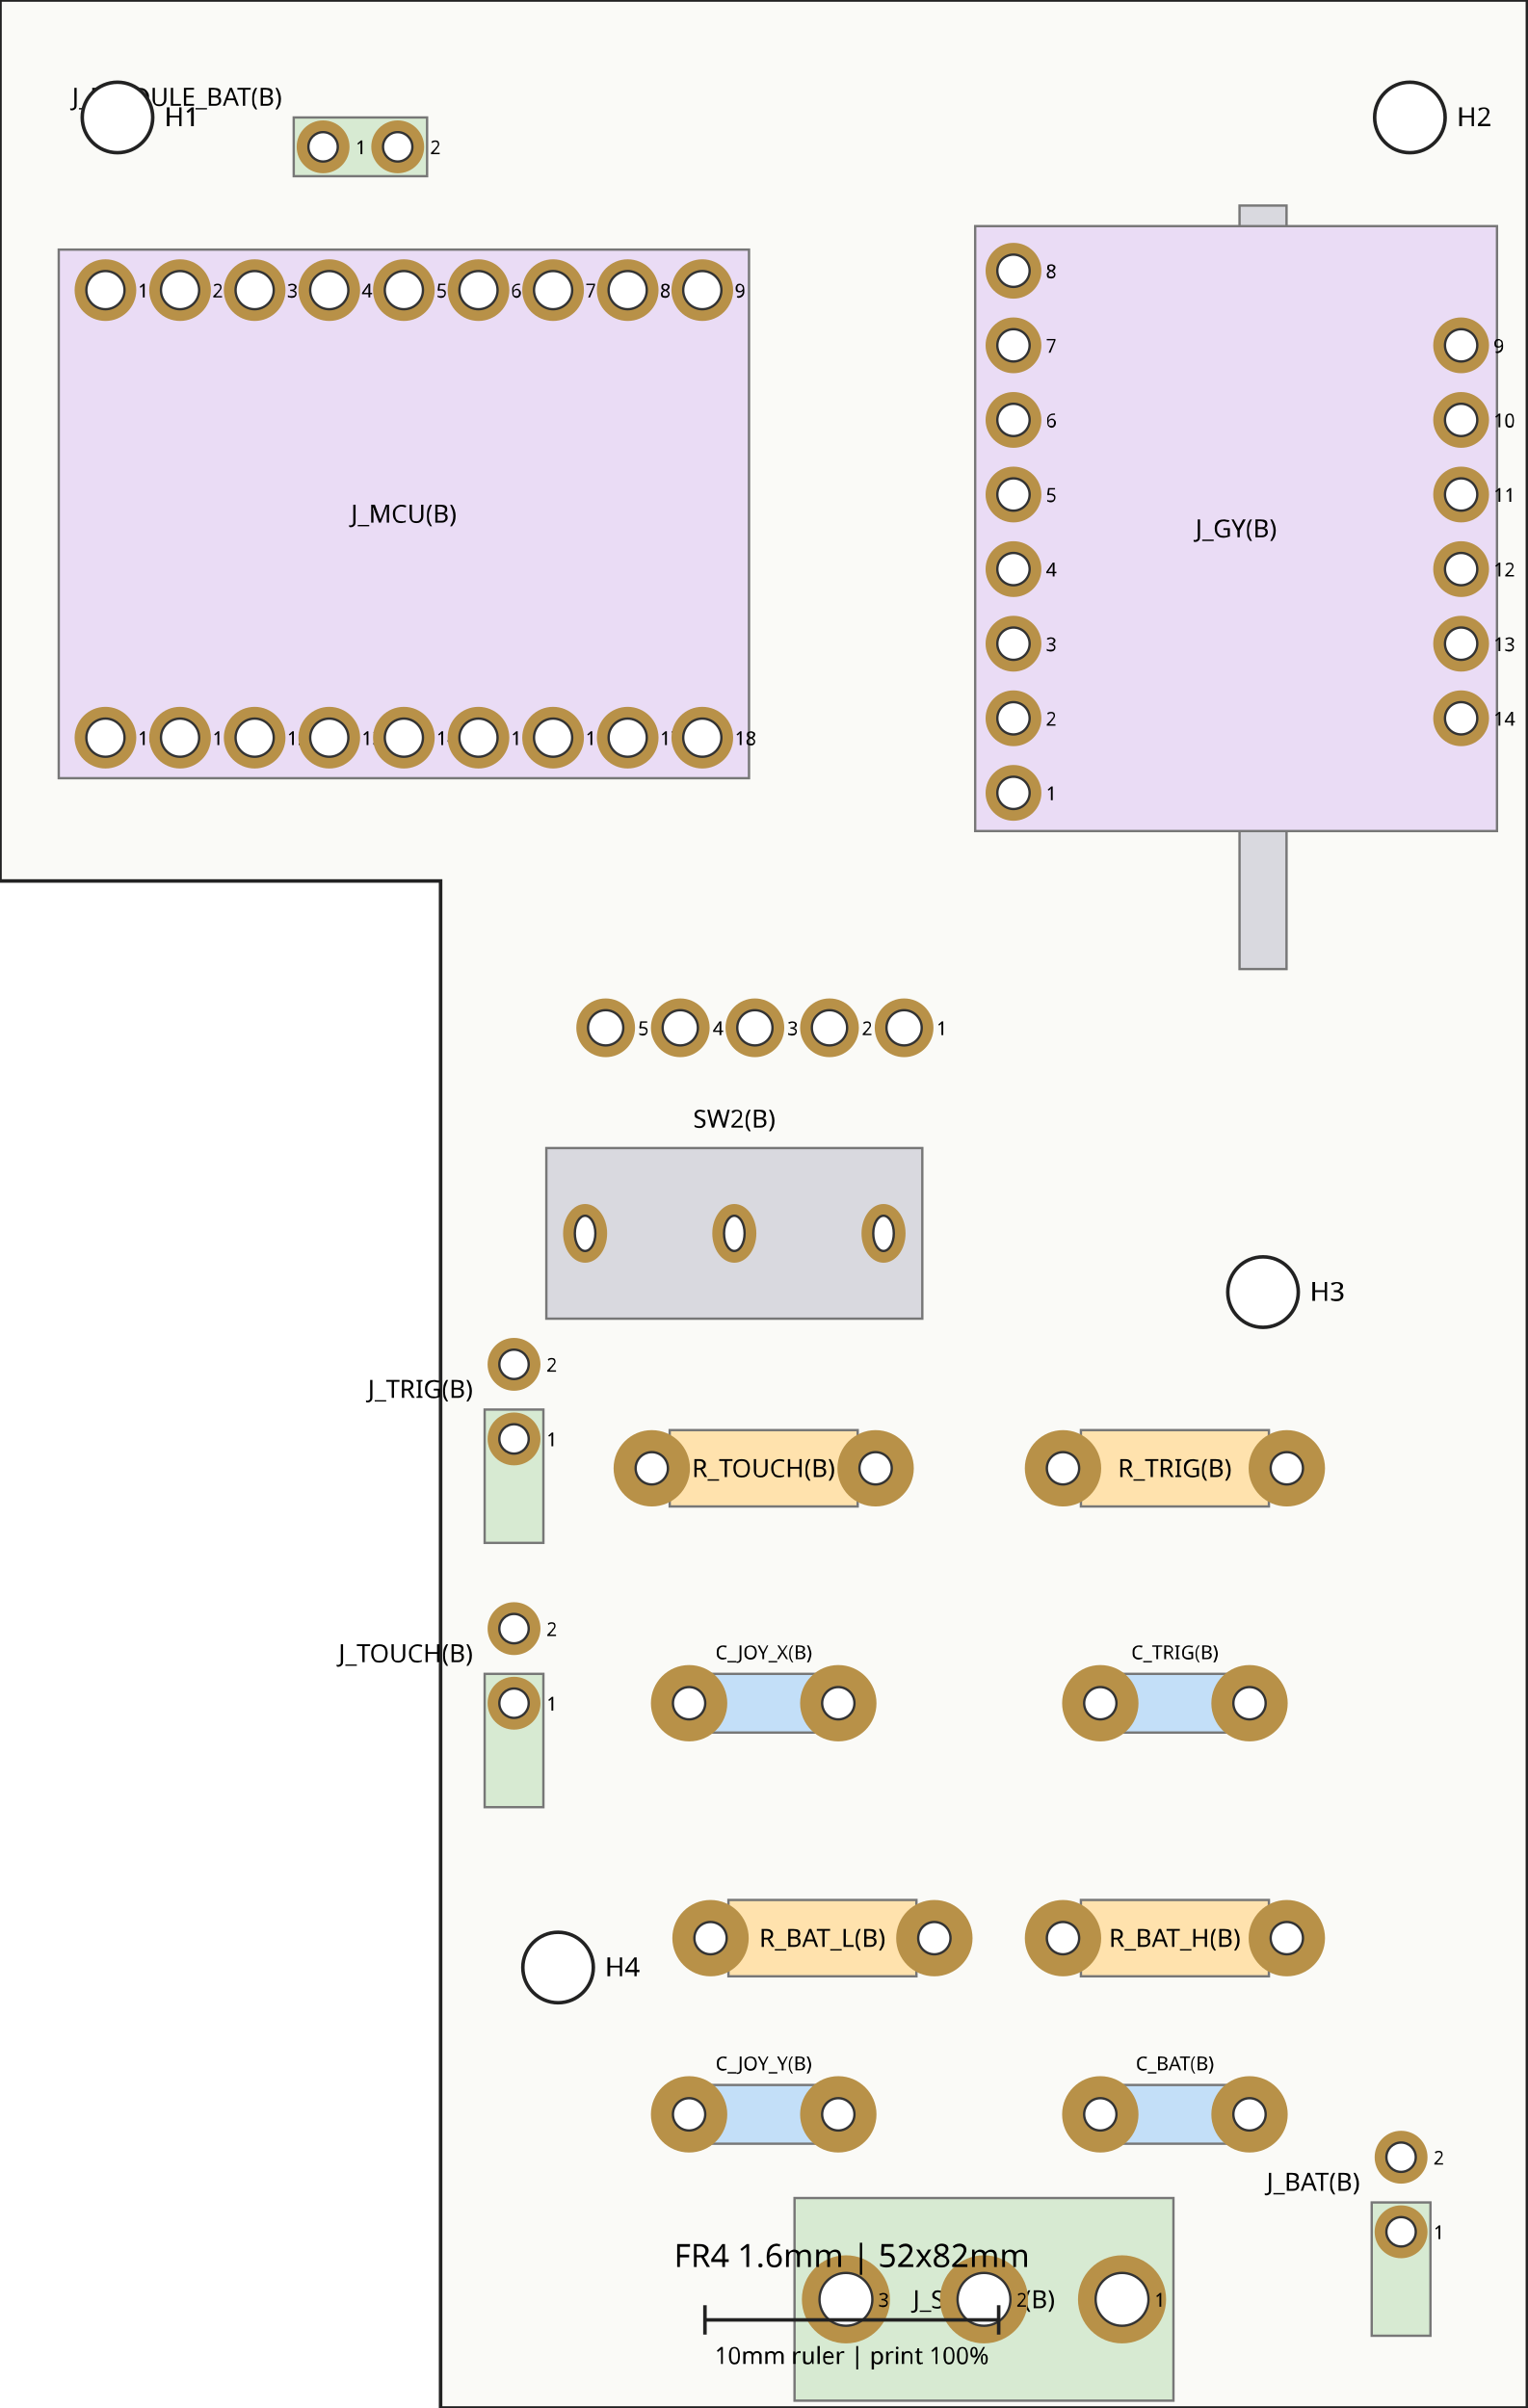
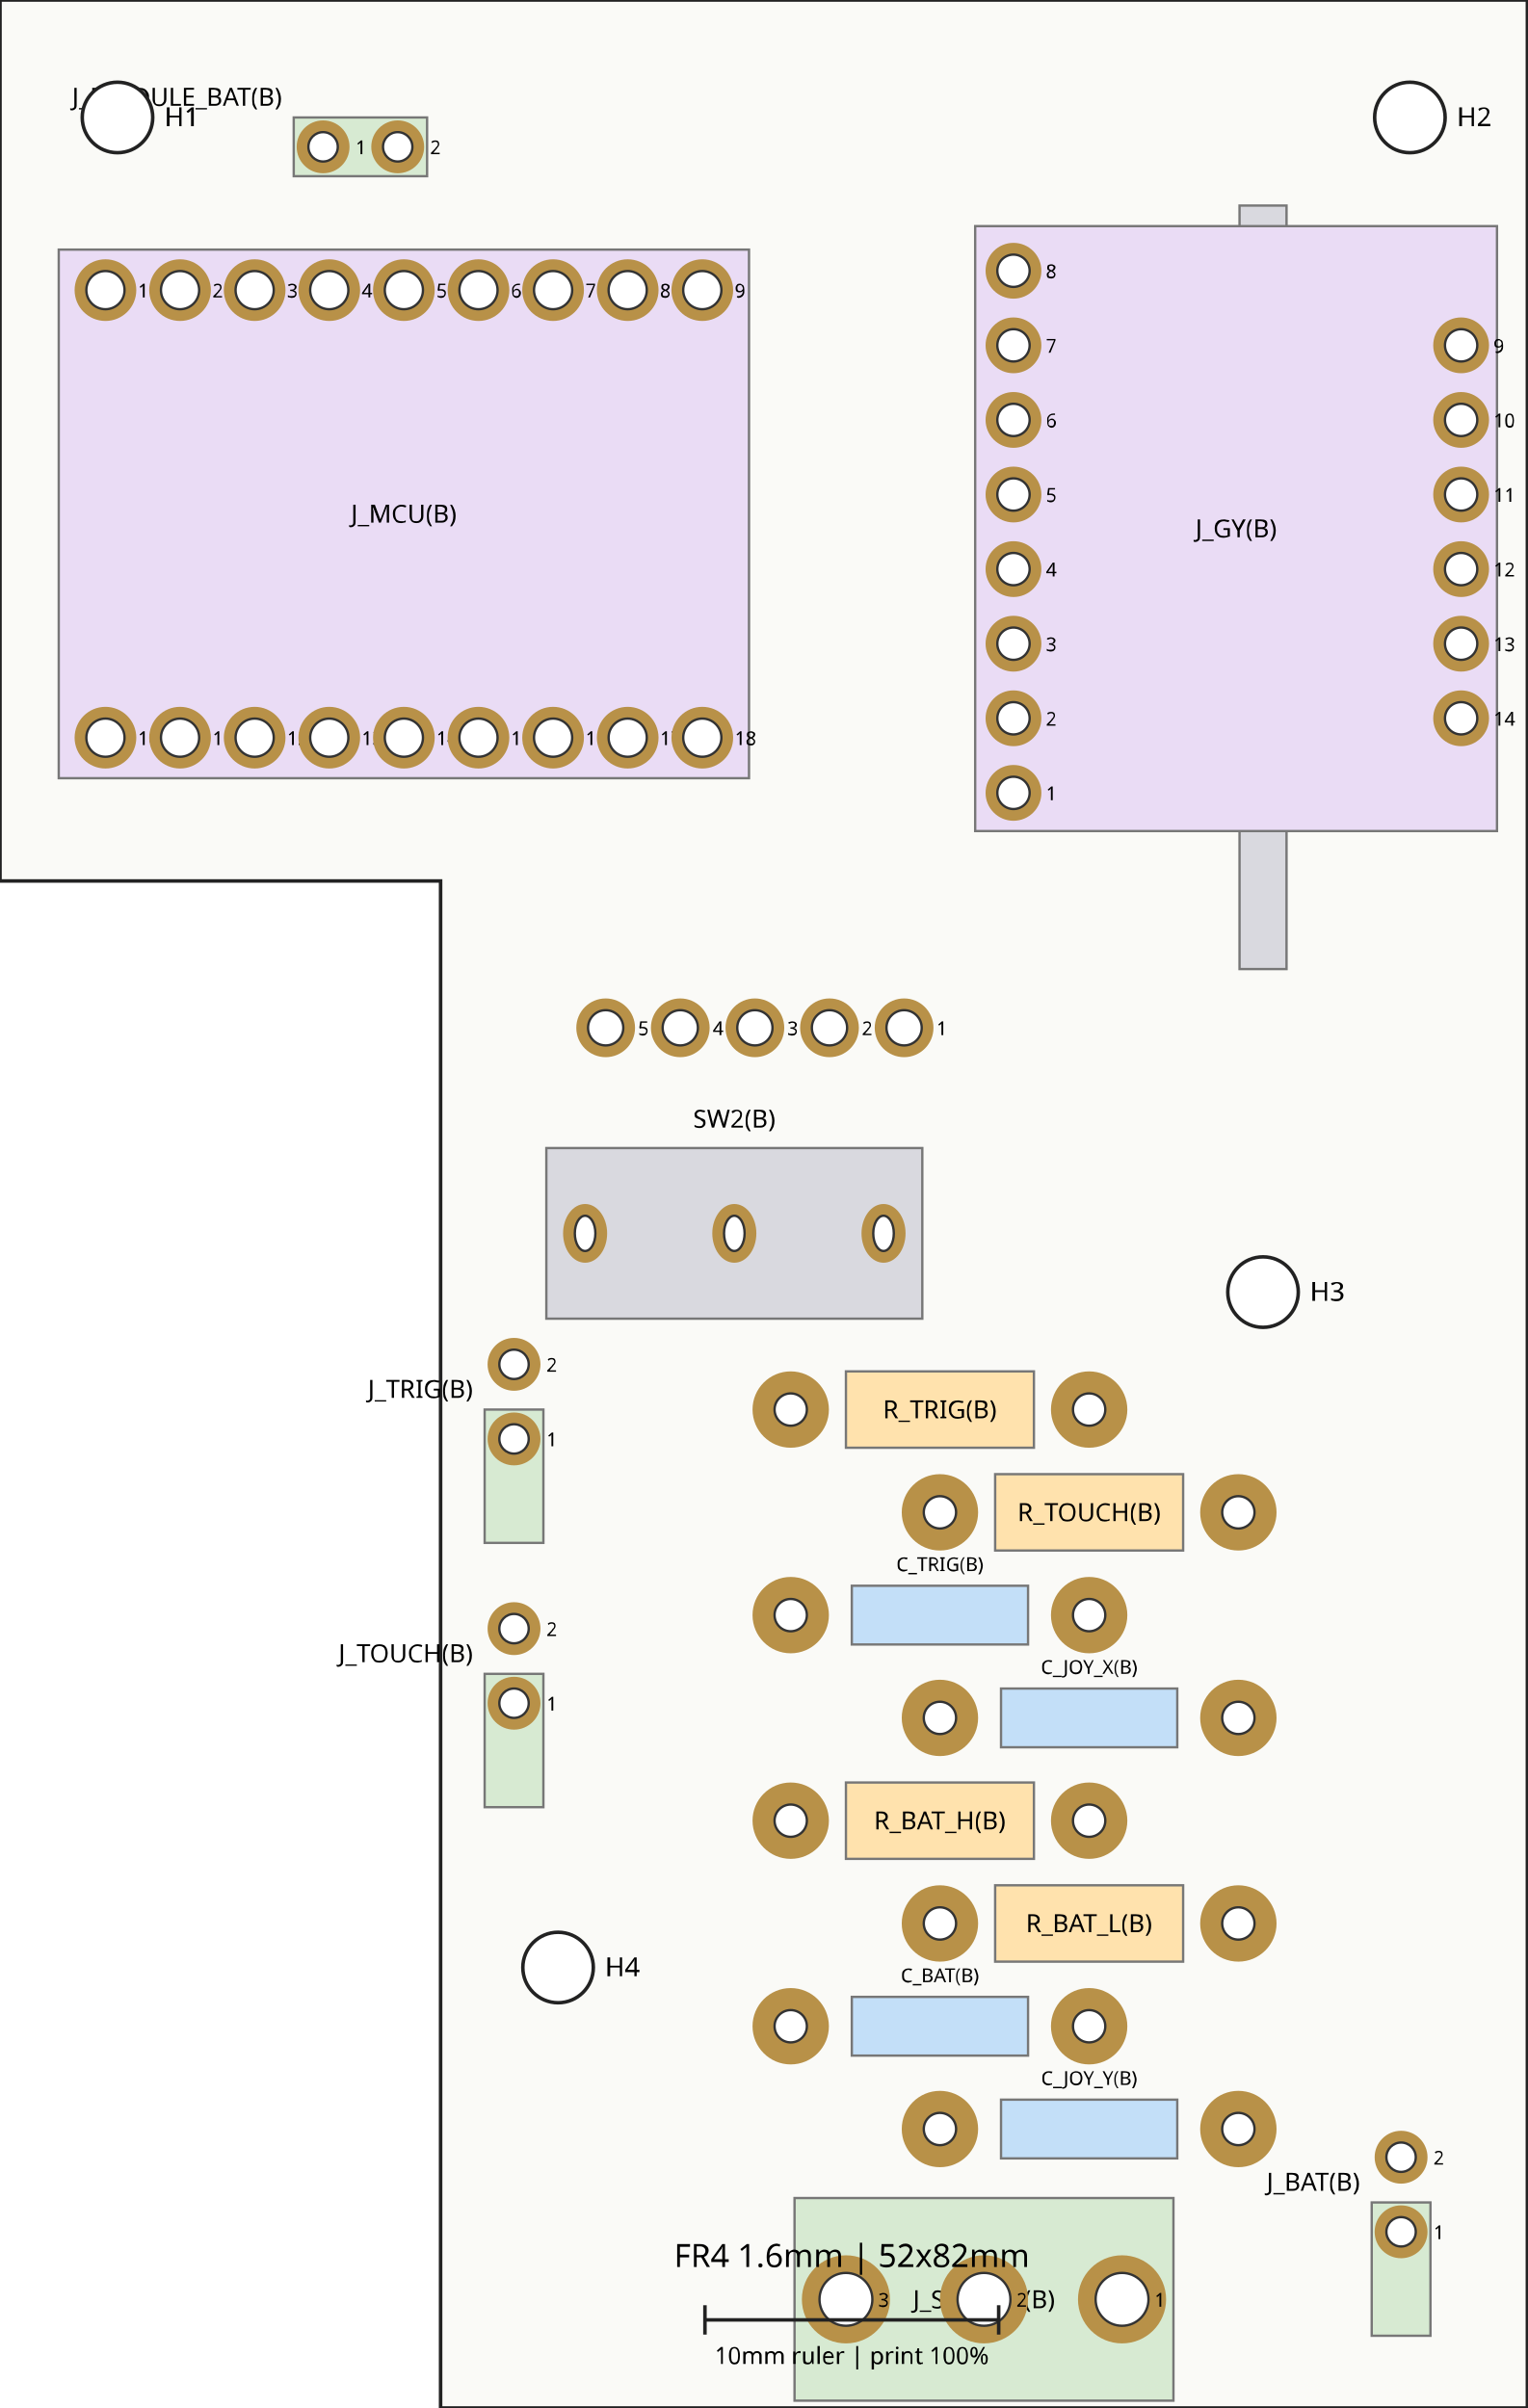
<svg xmlns="http://www.w3.org/2000/svg" width="52mm" height="82mm" viewBox="0 0 52 82">
  <rect width="52" height="82" fill="white" />
  <polygon points="52.0,82.0 15.0,82.0 15.0,30.0 0.0,30.0 0.0,0.0 52.0,0.0" fill="#fafaf7" stroke="#222" stroke-width=".12" />
  <rect x="42.2" y="7.0" width="1.6" height="26.0" fill="#d9d9df" stroke="#777" stroke-width=".08" />
  <text x="43.0" y="20.3" font-family="sans-serif" font-size="0.85" text-anchor="middle">SW1</text>
  <ellipse cx="30.78" cy="35.0" rx="1.0" ry="1.0" fill="#b89148" />
  <ellipse cx="30.78" cy="35.0" rx="0.6" ry="0.6" fill="white" stroke="#333" stroke-width=".08" />
  <text x="31.88" y="35.25" font-family="sans-serif" font-size=".65">1</text>
  <ellipse cx="28.24" cy="35.0" rx="1.0" ry="1.0" fill="#b89148" />
  <ellipse cx="28.24" cy="35.0" rx="0.6" ry="0.6" fill="white" stroke="#333" stroke-width=".08" />
  <text x="29.34" y="35.25" font-family="sans-serif" font-size=".65">2</text>
  <ellipse cx="25.7" cy="35.0" rx="1.0" ry="1.0" fill="#b89148" />
  <ellipse cx="25.7" cy="35.0" rx="0.6" ry="0.6" fill="white" stroke="#333" stroke-width=".08" />
  <text x="26.8" y="35.25" font-family="sans-serif" font-size=".65">3</text>
  <ellipse cx="23.16" cy="35.0" rx="1.0" ry="1.0" fill="#b89148" />
  <ellipse cx="23.16" cy="35.0" rx="0.6" ry="0.6" fill="white" stroke="#333" stroke-width=".08" />
  <text x="24.26" y="35.25" font-family="sans-serif" font-size=".65">4</text>
  <ellipse cx="20.62" cy="35.0" rx="1.0" ry="1.0" fill="#b89148" />
  <ellipse cx="20.62" cy="35.0" rx="0.6" ry="0.6" fill="white" stroke="#333" stroke-width=".08" />
  <text x="21.72" y="35.25" font-family="sans-serif" font-size=".65">5</text>
  <rect x="18.6" y="39.095" width="12.8" height="5.81" fill="#d9d9df" stroke="#777" stroke-width=".08" />
  <text x="25.0" y="38.395" font-family="sans-serif" font-size="0.85" text-anchor="middle">SW2(B)</text>
  <ellipse cx="30.08" cy="42.0" rx="0.75" ry="1.0" fill="#b89148" />
  <ellipse cx="30.08" cy="42.0" rx="0.35" ry="0.6" fill="white" stroke="#333" stroke-width=".08" />
  <ellipse cx="25.0" cy="42.0" rx="0.75" ry="1.0" fill="#b89148" />
  <ellipse cx="25.0" cy="42.0" rx="0.35" ry="0.6" fill="white" stroke="#333" stroke-width=".08" />
  <ellipse cx="19.92" cy="42.0" rx="0.75" ry="1.0" fill="#b89148" />
  <ellipse cx="19.92" cy="42.0" rx="0.35" ry="0.6" fill="white" stroke="#333" stroke-width=".08" />
  <rect x="2.0" y="8.5" width="23.5" height="18.0" fill="#eadcf5" stroke="#777" stroke-width=".08" />
  <text x="13.75" y="17.8" font-family="sans-serif" font-size="0.85" text-anchor="middle">J_MCU(B)</text>
  <ellipse cx="3.59" cy="9.88" rx="1.05" ry="1.05" fill="#b89148" />
  <ellipse cx="3.59" cy="9.88" rx="0.65" ry="0.65" fill="white" stroke="#333" stroke-width=".08" />
  <text x="4.69" y="10.13" font-family="sans-serif" font-size=".65">1</text>
  <ellipse cx="6.13" cy="9.88" rx="1.05" ry="1.05" fill="#b89148" />
  <ellipse cx="6.13" cy="9.88" rx="0.65" ry="0.65" fill="white" stroke="#333" stroke-width=".08" />
  <text x="7.23" y="10.13" font-family="sans-serif" font-size=".65">2</text>
  <ellipse cx="8.67" cy="9.88" rx="1.05" ry="1.05" fill="#b89148" />
  <ellipse cx="8.67" cy="9.88" rx="0.65" ry="0.65" fill="white" stroke="#333" stroke-width=".08" />
  <text x="9.77" y="10.13" font-family="sans-serif" font-size=".65">3</text>
  <ellipse cx="11.21" cy="9.88" rx="1.05" ry="1.05" fill="#b89148" />
  <ellipse cx="11.21" cy="9.88" rx="0.65" ry="0.65" fill="white" stroke="#333" stroke-width=".08" />
  <text x="12.31" y="10.13" font-family="sans-serif" font-size=".65">4</text>
  <ellipse cx="13.75" cy="9.88" rx="1.05" ry="1.05" fill="#b89148" />
  <ellipse cx="13.75" cy="9.88" rx="0.65" ry="0.65" fill="white" stroke="#333" stroke-width=".08" />
  <text x="14.85" y="10.13" font-family="sans-serif" font-size=".65">5</text>
  <ellipse cx="16.29" cy="9.88" rx="1.05" ry="1.05" fill="#b89148" />
  <ellipse cx="16.29" cy="9.88" rx="0.65" ry="0.65" fill="white" stroke="#333" stroke-width=".08" />
  <text x="17.39" y="10.13" font-family="sans-serif" font-size=".65">6</text>
  <ellipse cx="18.83" cy="9.88" rx="1.05" ry="1.05" fill="#b89148" />
  <ellipse cx="18.83" cy="9.88" rx="0.65" ry="0.65" fill="white" stroke="#333" stroke-width=".08" />
  <text x="19.93" y="10.13" font-family="sans-serif" font-size=".65">7</text>
  <ellipse cx="21.37" cy="9.88" rx="1.05" ry="1.05" fill="#b89148" />
  <ellipse cx="21.37" cy="9.88" rx="0.65" ry="0.65" fill="white" stroke="#333" stroke-width=".08" />
  <text x="22.47" y="10.13" font-family="sans-serif" font-size=".65">8</text>
  <ellipse cx="23.91" cy="9.88" rx="1.05" ry="1.05" fill="#b89148" />
  <ellipse cx="23.91" cy="9.88" rx="0.65" ry="0.65" fill="white" stroke="#333" stroke-width=".08" />
  <text x="25.01" y="10.13" font-family="sans-serif" font-size=".65">9</text>
  <ellipse cx="3.59" cy="25.12" rx="1.05" ry="1.05" fill="#b89148" />
  <ellipse cx="3.59" cy="25.12" rx="0.65" ry="0.65" fill="white" stroke="#333" stroke-width=".08" />
  <text x="4.69" y="25.37" font-family="sans-serif" font-size=".65">10</text>
  <ellipse cx="6.13" cy="25.12" rx="1.05" ry="1.05" fill="#b89148" />
  <ellipse cx="6.13" cy="25.12" rx="0.65" ry="0.65" fill="white" stroke="#333" stroke-width=".08" />
  <text x="7.23" y="25.37" font-family="sans-serif" font-size=".65">11</text>
  <ellipse cx="8.67" cy="25.12" rx="1.05" ry="1.05" fill="#b89148" />
  <ellipse cx="8.67" cy="25.12" rx="0.65" ry="0.65" fill="white" stroke="#333" stroke-width=".08" />
  <text x="9.77" y="25.37" font-family="sans-serif" font-size=".65">12</text>
  <ellipse cx="11.21" cy="25.12" rx="1.05" ry="1.05" fill="#b89148" />
  <ellipse cx="11.21" cy="25.12" rx="0.65" ry="0.65" fill="white" stroke="#333" stroke-width=".08" />
  <text x="12.31" y="25.37" font-family="sans-serif" font-size=".65">13</text>
  <ellipse cx="13.75" cy="25.12" rx="1.05" ry="1.05" fill="#b89148" />
  <ellipse cx="13.75" cy="25.12" rx="0.65" ry="0.65" fill="white" stroke="#333" stroke-width=".08" />
  <text x="14.85" y="25.37" font-family="sans-serif" font-size=".65">14</text>
  <ellipse cx="16.29" cy="25.12" rx="1.05" ry="1.05" fill="#b89148" />
  <ellipse cx="16.29" cy="25.12" rx="0.65" ry="0.65" fill="white" stroke="#333" stroke-width=".08" />
  <text x="17.39" y="25.37" font-family="sans-serif" font-size=".65">15</text>
  <ellipse cx="18.83" cy="25.12" rx="1.05" ry="1.05" fill="#b89148" />
  <ellipse cx="18.83" cy="25.12" rx="0.65" ry="0.65" fill="white" stroke="#333" stroke-width=".08" />
  <text x="19.93" y="25.37" font-family="sans-serif" font-size=".65">16</text>
  <ellipse cx="21.37" cy="25.12" rx="1.05" ry="1.05" fill="#b89148" />
  <ellipse cx="21.37" cy="25.12" rx="0.65" ry="0.65" fill="white" stroke="#333" stroke-width=".08" />
  <text x="22.47" y="25.37" font-family="sans-serif" font-size=".65">17</text>
  <ellipse cx="23.91" cy="25.12" rx="1.05" ry="1.05" fill="#b89148" />
  <ellipse cx="23.91" cy="25.12" rx="0.65" ry="0.65" fill="white" stroke="#333" stroke-width=".08" />
  <text x="25.01" y="25.37" font-family="sans-serif" font-size=".65">18</text>
  <rect x="33.2" y="7.7" width="17.765" height="20.6" fill="#eadcf5" stroke="#777" stroke-width=".08" />
  <text x="42.083" y="18.3" font-family="sans-serif" font-size="0.85" text-anchor="middle">J_GY(B)</text>
  <ellipse cx="34.504" cy="27.0" rx="0.95" ry="0.95" fill="#b89148" />
  <ellipse cx="34.504" cy="27.0" rx="0.55" ry="0.55" fill="white" stroke="#333" stroke-width=".08" />
  <text x="35.604" y="27.25" font-family="sans-serif" font-size=".65">1</text>
  <ellipse cx="34.504" cy="24.46" rx="0.95" ry="0.95" fill="#b89148" />
  <ellipse cx="34.504" cy="24.46" rx="0.55" ry="0.55" fill="white" stroke="#333" stroke-width=".08" />
  <text x="35.604" y="24.71" font-family="sans-serif" font-size=".65">2</text>
  <ellipse cx="34.504" cy="21.92" rx="0.95" ry="0.95" fill="#b89148" />
  <ellipse cx="34.504" cy="21.92" rx="0.55" ry="0.55" fill="white" stroke="#333" stroke-width=".08" />
  <text x="35.604" y="22.17" font-family="sans-serif" font-size=".65">3</text>
  <ellipse cx="34.504" cy="19.38" rx="0.95" ry="0.95" fill="#b89148" />
  <ellipse cx="34.504" cy="19.38" rx="0.55" ry="0.55" fill="white" stroke="#333" stroke-width=".08" />
  <text x="35.604" y="19.63" font-family="sans-serif" font-size=".65">4</text>
  <ellipse cx="34.504" cy="16.84" rx="0.95" ry="0.95" fill="#b89148" />
  <ellipse cx="34.504" cy="16.84" rx="0.55" ry="0.55" fill="white" stroke="#333" stroke-width=".08" />
  <text x="35.604" y="17.09" font-family="sans-serif" font-size=".65">5</text>
  <ellipse cx="34.504" cy="14.3" rx="0.95" ry="0.95" fill="#b89148" />
  <ellipse cx="34.504" cy="14.3" rx="0.55" ry="0.55" fill="white" stroke="#333" stroke-width=".08" />
  <text x="35.604" y="14.55" font-family="sans-serif" font-size=".65">6</text>
  <ellipse cx="34.504" cy="11.76" rx="0.95" ry="0.95" fill="#b89148" />
  <ellipse cx="34.504" cy="11.76" rx="0.55" ry="0.55" fill="white" stroke="#333" stroke-width=".08" />
  <text x="35.604" y="12.01" font-family="sans-serif" font-size=".65">7</text>
  <ellipse cx="34.504" cy="9.22" rx="0.95" ry="0.95" fill="#b89148" />
  <ellipse cx="34.504" cy="9.22" rx="0.55" ry="0.55" fill="white" stroke="#333" stroke-width=".08" />
  <text x="35.604" y="9.47" font-family="sans-serif" font-size=".65">8</text>
  <ellipse cx="49.744" cy="24.46" rx="0.95" ry="0.95" fill="#b89148" />
  <ellipse cx="49.744" cy="24.46" rx="0.55" ry="0.55" fill="white" stroke="#333" stroke-width=".08" />
  <text x="50.844" y="24.71" font-family="sans-serif" font-size=".65">14</text>
  <ellipse cx="49.744" cy="21.92" rx="0.95" ry="0.95" fill="#b89148" />
  <ellipse cx="49.744" cy="21.92" rx="0.55" ry="0.55" fill="white" stroke="#333" stroke-width=".08" />
  <text x="50.844" y="22.17" font-family="sans-serif" font-size=".65">13</text>
  <ellipse cx="49.744" cy="19.38" rx="0.95" ry="0.95" fill="#b89148" />
  <ellipse cx="49.744" cy="19.38" rx="0.55" ry="0.55" fill="white" stroke="#333" stroke-width=".08" />
  <text x="50.844" y="19.63" font-family="sans-serif" font-size=".65">12</text>
  <ellipse cx="49.744" cy="16.84" rx="0.95" ry="0.95" fill="#b89148" />
  <ellipse cx="49.744" cy="16.84" rx="0.55" ry="0.55" fill="white" stroke="#333" stroke-width=".08" />
  <text x="50.844" y="17.09" font-family="sans-serif" font-size=".65">11</text>
  <ellipse cx="49.744" cy="14.3" rx="0.95" ry="0.95" fill="#b89148" />
  <ellipse cx="49.744" cy="14.3" rx="0.55" ry="0.55" fill="white" stroke="#333" stroke-width=".08" />
  <text x="50.844" y="14.55" font-family="sans-serif" font-size=".65">10</text>
  <ellipse cx="49.744" cy="11.76" rx="0.95" ry="0.95" fill="#b89148" />
  <ellipse cx="49.744" cy="11.76" rx="0.55" ry="0.55" fill="white" stroke="#333" stroke-width=".08" />
  <text x="50.844" y="12.01" font-family="sans-serif" font-size=".65">9</text>
  <rect x="16.5" y="48.0" width="2.0" height="4.54" fill="#d7ead2" stroke="#777" stroke-width=".08" />
  <text x="16.1" y="47.6" font-family="sans-serif" font-size="0.85" text-anchor="end">J_TRIG(B)</text>
  <ellipse cx="17.5" cy="49.0" rx="0.9" ry="0.9" fill="#b89148" />
  <ellipse cx="17.5" cy="49.0" rx="0.5" ry="0.5" fill="white" stroke="#333" stroke-width=".08" />
  <text x="18.6" y="49.25" font-family="sans-serif" font-size=".65">1</text>
  <ellipse cx="17.5" cy="46.46" rx="0.9" ry="0.9" fill="#b89148" />
  <ellipse cx="17.5" cy="46.46" rx="0.5" ry="0.5" fill="white" stroke="#333" stroke-width=".08" />
  <text x="18.6" y="46.71" font-family="sans-serif" font-size=".65">2</text>
  <rect x="16.5" y="57.0" width="2.0" height="4.54" fill="#d7ead2" stroke="#777" stroke-width=".08" />
  <text x="16.1" y="56.6" font-family="sans-serif" font-size="0.85" text-anchor="end">J_TOUCH(B)</text>
  <ellipse cx="17.5" cy="58.0" rx="0.9" ry="0.9" fill="#b89148" />
  <ellipse cx="17.5" cy="58.0" rx="0.5" ry="0.5" fill="white" stroke="#333" stroke-width=".08" />
  <text x="18.6" y="58.25" font-family="sans-serif" font-size=".65">1</text>
  <ellipse cx="17.5" cy="55.46" rx="0.9" ry="0.9" fill="#b89148" />
  <ellipse cx="17.5" cy="55.46" rx="0.5" ry="0.5" fill="white" stroke="#333" stroke-width=".08" />
  <text x="18.6" y="55.71" font-family="sans-serif" font-size=".65">2</text>
  <rect x="46.7" y="75.0" width="2.0" height="4.54" fill="#d7ead2" stroke="#777" stroke-width=".08" />
  <text x="46.3" y="74.6" font-family="sans-serif" font-size="0.85" text-anchor="end">J_BAT(B)</text>
  <ellipse cx="47.7" cy="76.0" rx="0.9" ry="0.9" fill="#b89148" />
  <ellipse cx="47.7" cy="76.0" rx="0.5" ry="0.5" fill="white" stroke="#333" stroke-width=".08" />
  <text x="48.8" y="76.25" font-family="sans-serif" font-size=".65">1</text>
  <ellipse cx="47.7" cy="73.46" rx="0.9" ry="0.9" fill="#b89148" />
  <ellipse cx="47.7" cy="73.46" rx="0.5" ry="0.5" fill="white" stroke="#333" stroke-width=".08" />
  <text x="48.8" y="73.71" font-family="sans-serif" font-size=".65">2</text>
  <rect x="27.05" y="74.85" width="12.9" height="6.9" fill="#d7ead2" stroke="#777" stroke-width=".08" />
  <text x="33.5" y="78.6" font-family="sans-serif" font-size="0.85" text-anchor="middle">J_SWITCH(B)</text>
  <ellipse cx="38.2" cy="78.3" rx="1.5" ry="1.5" fill="#b89148" />
  <ellipse cx="38.2" cy="78.3" rx="0.9" ry="0.9" fill="white" stroke="#333" stroke-width=".08" />
  <text x="39.3" y="78.55" font-family="sans-serif" font-size=".65">1</text>
  <ellipse cx="33.5" cy="78.3" rx="1.5" ry="1.5" fill="#b89148" />
  <ellipse cx="33.5" cy="78.3" rx="0.9" ry="0.9" fill="white" stroke="#333" stroke-width=".08" />
  <text x="34.6" y="78.55" font-family="sans-serif" font-size=".65">2</text>
  <ellipse cx="28.8" cy="78.3" rx="1.5" ry="1.5" fill="#b89148" />
  <ellipse cx="28.8" cy="78.3" rx="0.9" ry="0.9" fill="white" stroke="#333" stroke-width=".08" />
  <text x="29.9" y="78.55" font-family="sans-serif" font-size=".65">3</text>
  <rect x="10.0" y="4.0" width="4.54" height="2.0" fill="#d7ead2" stroke="#777" stroke-width=".08" />
  <text x="9.6" y="3.6" font-family="sans-serif" font-size="0.85" text-anchor="end">J_MODULE_BAT(B)</text>
  <ellipse cx="11.0" cy="5.0" rx="0.9" ry="0.9" fill="#b89148" />
  <ellipse cx="11.0" cy="5.0" rx="0.5" ry="0.5" fill="white" stroke="#333" stroke-width=".08" />
  <text x="12.1" y="5.25" font-family="sans-serif" font-size=".65">1</text>
  <ellipse cx="13.54" cy="5.0" rx="0.9" ry="0.9" fill="#b89148" />
  <ellipse cx="13.54" cy="5.0" rx="0.5" ry="0.5" fill="white" stroke="#333" stroke-width=".08" />
  <text x="14.64" y="5.25" font-family="sans-serif" font-size=".65">2</text>
-   <rect x="36.8" y="48.7" width="6.4" height="2.6" fill="#ffe2ad" stroke="#777" stroke-width=".08" />
-   <text x="40.0" y="50.3" font-family="sans-serif" font-size="0.85" text-anchor="middle">R_TRIG(B)</text>
-   <ellipse cx="43.81" cy="50.0" rx="1.3" ry="1.3" fill="#b89148" />
-   <ellipse cx="43.81" cy="50.0" rx="0.55" ry="0.55" fill="white" stroke="#333" stroke-width=".08" />
-   <ellipse cx="36.19" cy="50.0" rx="1.3" ry="1.3" fill="#b89148" />
-   <ellipse cx="36.19" cy="50.0" rx="0.55" ry="0.55" fill="white" stroke="#333" stroke-width=".08" />
-   <rect x="22.8" y="48.7" width="6.4" height="2.6" fill="#ffe2ad" stroke="#777" stroke-width=".08" />
-   <text x="26.0" y="50.3" font-family="sans-serif" font-size="0.85" text-anchor="middle">R_TOUCH(B)</text>
-   <ellipse cx="29.81" cy="50.0" rx="1.3" ry="1.3" fill="#b89148" />
-   <ellipse cx="29.81" cy="50.0" rx="0.55" ry="0.55" fill="white" stroke="#333" stroke-width=".08" />
-   <ellipse cx="22.19" cy="50.0" rx="1.3" ry="1.3" fill="#b89148" />
-   <ellipse cx="22.19" cy="50.0" rx="0.55" ry="0.55" fill="white" stroke="#333" stroke-width=".08" />
-   <rect x="36.8" y="64.7" width="6.4" height="2.6" fill="#ffe2ad" stroke="#777" stroke-width=".08" />
-   <text x="40.0" y="66.3" font-family="sans-serif" font-size="0.85" text-anchor="middle">R_BAT_H(B)</text>
-   <ellipse cx="43.81" cy="66.0" rx="1.3" ry="1.3" fill="#b89148" />
-   <ellipse cx="43.81" cy="66.0" rx="0.55" ry="0.55" fill="white" stroke="#333" stroke-width=".08" />
-   <ellipse cx="36.19" cy="66.0" rx="1.3" ry="1.3" fill="#b89148" />
-   <ellipse cx="36.19" cy="66.0" rx="0.55" ry="0.55" fill="white" stroke="#333" stroke-width=".08" />
-   <rect x="24.8" y="64.7" width="6.4" height="2.6" fill="#ffe2ad" stroke="#777" stroke-width=".08" />
-   <text x="28.0" y="66.3" font-family="sans-serif" font-size="0.85" text-anchor="middle">R_BAT_L(B)</text>
-   <ellipse cx="31.81" cy="66.0" rx="1.3" ry="1.3" fill="#b89148" />
-   <ellipse cx="31.81" cy="66.0" rx="0.55" ry="0.55" fill="white" stroke="#333" stroke-width=".08" />
-   <ellipse cx="24.19" cy="66.0" rx="1.3" ry="1.3" fill="#b89148" />
-   <ellipse cx="24.19" cy="66.0" rx="0.55" ry="0.55" fill="white" stroke="#333" stroke-width=".08" />
-   <rect x="23.0" y="57.0" width="6.0" height="2.0" fill="#c3dff8" stroke="#777" stroke-width=".08" />
-   <text x="26.0" y="56.5" font-family="sans-serif" font-size="0.65" text-anchor="middle">C_JOY_X(B)</text>
-   <ellipse cx="28.54" cy="58.0" rx="1.3" ry="1.3" fill="#b89148" />
-   <ellipse cx="28.54" cy="58.0" rx="0.55" ry="0.55" fill="white" stroke="#333" stroke-width=".08" />
-   <ellipse cx="23.46" cy="58.0" rx="1.3" ry="1.3" fill="#b89148" />
-   <ellipse cx="23.46" cy="58.0" rx="0.55" ry="0.55" fill="white" stroke="#333" stroke-width=".08" />
-   <rect x="23.0" y="71.0" width="6.0" height="2.0" fill="#c3dff8" stroke="#777" stroke-width=".08" />
-   <text x="26.0" y="70.5" font-family="sans-serif" font-size="0.65" text-anchor="middle">C_JOY_Y(B)</text>
-   <ellipse cx="28.54" cy="72.0" rx="1.3" ry="1.3" fill="#b89148" />
-   <ellipse cx="28.54" cy="72.0" rx="0.55" ry="0.55" fill="white" stroke="#333" stroke-width=".08" />
-   <ellipse cx="23.46" cy="72.0" rx="1.3" ry="1.3" fill="#b89148" />
-   <ellipse cx="23.46" cy="72.0" rx="0.55" ry="0.55" fill="white" stroke="#333" stroke-width=".08" />
-   <rect x="37.0" y="57.0" width="6.0" height="2.0" fill="#c3dff8" stroke="#777" stroke-width=".08" />
-   <text x="40.0" y="56.5" font-family="sans-serif" font-size="0.65" text-anchor="middle">C_TRIG(B)</text>
-   <ellipse cx="42.54" cy="58.0" rx="1.3" ry="1.3" fill="#b89148" />
-   <ellipse cx="42.54" cy="58.0" rx="0.55" ry="0.55" fill="white" stroke="#333" stroke-width=".08" />
-   <ellipse cx="37.46" cy="58.0" rx="1.3" ry="1.3" fill="#b89148" />
-   <ellipse cx="37.46" cy="58.0" rx="0.55" ry="0.55" fill="white" stroke="#333" stroke-width=".08" />
-   <rect x="37.0" y="71.0" width="6.0" height="2.0" fill="#c3dff8" stroke="#777" stroke-width=".08" />
-   <text x="40.0" y="70.5" font-family="sans-serif" font-size="0.65" text-anchor="middle">C_BAT(B)</text>
-   <ellipse cx="42.54" cy="72.0" rx="1.3" ry="1.3" fill="#b89148" />
-   <ellipse cx="42.54" cy="72.0" rx="0.55" ry="0.55" fill="white" stroke="#333" stroke-width=".08" />
-   <ellipse cx="37.46" cy="72.0" rx="1.3" ry="1.3" fill="#b89148" />
-   <ellipse cx="37.46" cy="72.0" rx="0.55" ry="0.55" fill="white" stroke="#333" stroke-width=".08" />
+   <rect x="28.8" y="46.7" width="6.4" height="2.6" fill="#ffe2ad" stroke="#777" stroke-width=".08" />
+   <text x="32.0" y="48.3" font-family="sans-serif" font-size="0.85" text-anchor="middle">R_TRIG(B)</text>
+   <ellipse cx="37.08" cy="48.0" rx="1.3" ry="1.3" fill="#b89148" />
+   <ellipse cx="37.08" cy="48.0" rx="0.55" ry="0.55" fill="white" stroke="#333" stroke-width=".08" />
+   <ellipse cx="26.92" cy="48.0" rx="1.3" ry="1.3" fill="#b89148" />
+   <ellipse cx="26.92" cy="48.0" rx="0.55" ry="0.55" fill="white" stroke="#333" stroke-width=".08" />
+   <rect x="33.88" y="50.2" width="6.4" height="2.6" fill="#ffe2ad" stroke="#777" stroke-width=".08" />
+   <text x="37.08" y="51.8" font-family="sans-serif" font-size="0.85" text-anchor="middle">R_TOUCH(B)</text>
+   <ellipse cx="42.16" cy="51.5" rx="1.3" ry="1.3" fill="#b89148" />
+   <ellipse cx="42.16" cy="51.5" rx="0.55" ry="0.55" fill="white" stroke="#333" stroke-width=".08" />
+   <ellipse cx="32.0" cy="51.5" rx="1.3" ry="1.3" fill="#b89148" />
+   <ellipse cx="32.0" cy="51.5" rx="0.55" ry="0.55" fill="white" stroke="#333" stroke-width=".08" />
+   <rect x="28.8" y="60.7" width="6.4" height="2.6" fill="#ffe2ad" stroke="#777" stroke-width=".08" />
+   <text x="32.0" y="62.3" font-family="sans-serif" font-size="0.85" text-anchor="middle">R_BAT_H(B)</text>
+   <ellipse cx="37.08" cy="62.0" rx="1.3" ry="1.3" fill="#b89148" />
+   <ellipse cx="37.08" cy="62.0" rx="0.55" ry="0.55" fill="white" stroke="#333" stroke-width=".08" />
+   <ellipse cx="26.92" cy="62.0" rx="1.3" ry="1.3" fill="#b89148" />
+   <ellipse cx="26.92" cy="62.0" rx="0.55" ry="0.55" fill="white" stroke="#333" stroke-width=".08" />
+   <rect x="33.88" y="64.2" width="6.4" height="2.6" fill="#ffe2ad" stroke="#777" stroke-width=".08" />
+   <text x="37.08" y="65.8" font-family="sans-serif" font-size="0.85" text-anchor="middle">R_BAT_L(B)</text>
+   <ellipse cx="42.16" cy="65.5" rx="1.3" ry="1.3" fill="#b89148" />
+   <ellipse cx="42.16" cy="65.5" rx="0.55" ry="0.55" fill="white" stroke="#333" stroke-width=".08" />
+   <ellipse cx="32.0" cy="65.5" rx="1.3" ry="1.3" fill="#b89148" />
+   <ellipse cx="32.0" cy="65.5" rx="0.55" ry="0.55" fill="white" stroke="#333" stroke-width=".08" />
+   <rect x="34.08" y="57.5" width="6.0" height="2.0" fill="#c3dff8" stroke="#777" stroke-width=".08" />
+   <text x="37.08" y="57.0" font-family="sans-serif" font-size="0.65" text-anchor="middle">C_JOY_X(B)</text>
+   <ellipse cx="42.16" cy="58.5" rx="1.3" ry="1.3" fill="#b89148" />
+   <ellipse cx="42.16" cy="58.5" rx="0.55" ry="0.55" fill="white" stroke="#333" stroke-width=".08" />
+   <ellipse cx="32.0" cy="58.5" rx="1.3" ry="1.3" fill="#b89148" />
+   <ellipse cx="32.0" cy="58.5" rx="0.55" ry="0.55" fill="white" stroke="#333" stroke-width=".08" />
+   <rect x="34.08" y="71.5" width="6.0" height="2.0" fill="#c3dff8" stroke="#777" stroke-width=".08" />
+   <text x="37.08" y="71.0" font-family="sans-serif" font-size="0.65" text-anchor="middle">C_JOY_Y(B)</text>
+   <ellipse cx="42.16" cy="72.5" rx="1.3" ry="1.3" fill="#b89148" />
+   <ellipse cx="42.16" cy="72.5" rx="0.55" ry="0.55" fill="white" stroke="#333" stroke-width=".08" />
+   <ellipse cx="32.0" cy="72.5" rx="1.3" ry="1.3" fill="#b89148" />
+   <ellipse cx="32.0" cy="72.5" rx="0.55" ry="0.55" fill="white" stroke="#333" stroke-width=".08" />
+   <rect x="29.0" y="54.0" width="6.0" height="2.0" fill="#c3dff8" stroke="#777" stroke-width=".08" />
+   <text x="32.0" y="53.5" font-family="sans-serif" font-size="0.65" text-anchor="middle">C_TRIG(B)</text>
+   <ellipse cx="37.08" cy="55.0" rx="1.3" ry="1.3" fill="#b89148" />
+   <ellipse cx="37.08" cy="55.0" rx="0.55" ry="0.55" fill="white" stroke="#333" stroke-width=".08" />
+   <ellipse cx="26.92" cy="55.0" rx="1.3" ry="1.3" fill="#b89148" />
+   <ellipse cx="26.92" cy="55.0" rx="0.55" ry="0.55" fill="white" stroke="#333" stroke-width=".08" />
+   <rect x="29.0" y="68.0" width="6.0" height="2.0" fill="#c3dff8" stroke="#777" stroke-width=".08" />
+   <text x="32.0" y="67.5" font-family="sans-serif" font-size="0.65" text-anchor="middle">C_BAT(B)</text>
+   <ellipse cx="37.08" cy="69.0" rx="1.3" ry="1.3" fill="#b89148" />
+   <ellipse cx="37.08" cy="69.0" rx="0.55" ry="0.55" fill="white" stroke="#333" stroke-width=".08" />
+   <ellipse cx="26.92" cy="69.0" rx="1.3" ry="1.3" fill="#b89148" />
+   <ellipse cx="26.92" cy="69.0" rx="0.55" ry="0.55" fill="white" stroke="#333" stroke-width=".08" />
  <circle cx="4.0" cy="4.0" r="1.2" fill="white" stroke="#222" stroke-width=".12" />
  <text x="5.6" y="4.3" font-family="sans-serif" font-size=".9">H1</text>
  <circle cx="48.0" cy="4.0" r="1.2" fill="white" stroke="#222" stroke-width=".12" />
  <text x="49.6" y="4.3" font-family="sans-serif" font-size=".9">H2</text>
  <circle cx="43.0" cy="44.0" r="1.2" fill="white" stroke="#222" stroke-width=".12" />
  <text x="44.6" y="44.3" font-family="sans-serif" font-size=".9">H3</text>
  <circle cx="19.0" cy="67.0" r="1.2" fill="white" stroke="#222" stroke-width=".12" />
  <text x="20.6" y="67.3" font-family="sans-serif" font-size=".9">H4</text>
  <text x="29" y="77.2" font-family="sans-serif" font-size="1.1" text-anchor="middle">FR4 1.6mm | 52x82mm</text>
  <path d="M24 79H34M24 78.5V79.5M34 78.5V79.5" stroke="#222" stroke-width=".12" />
  <text x="29" y="80.5" font-family="sans-serif" font-size=".8" text-anchor="middle">10mm ruler | print 100%</text>
</svg>
